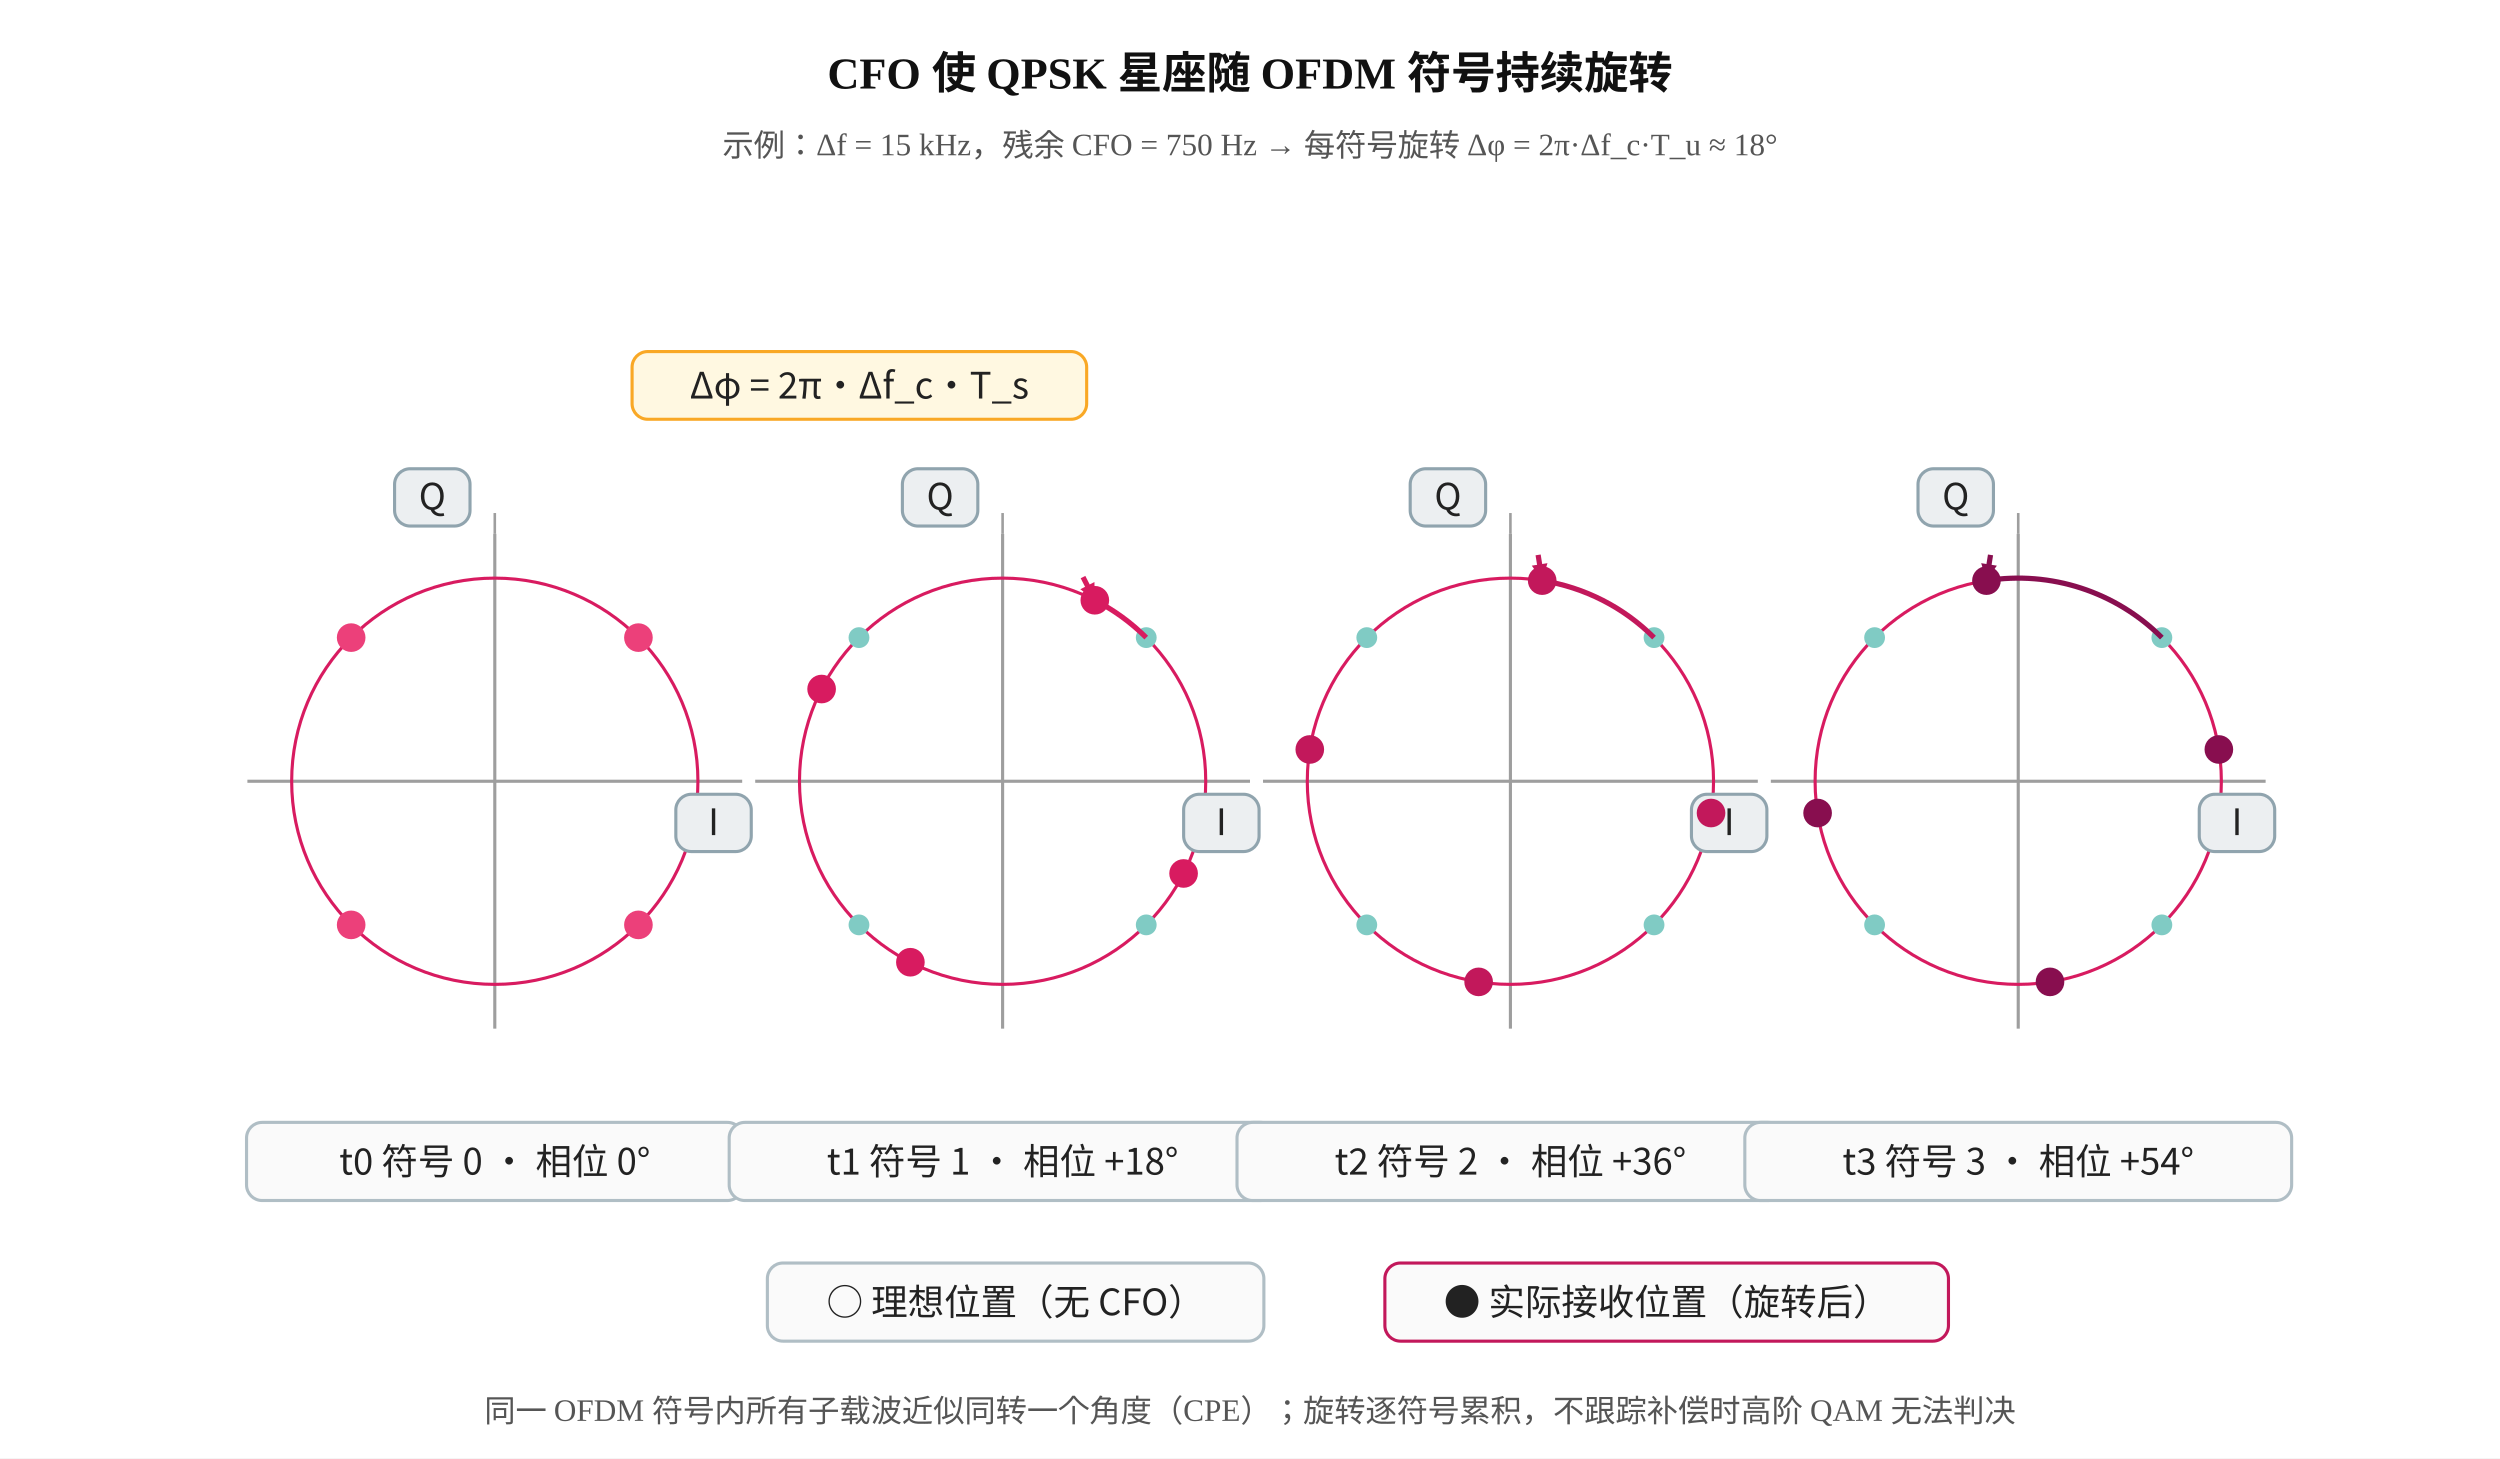
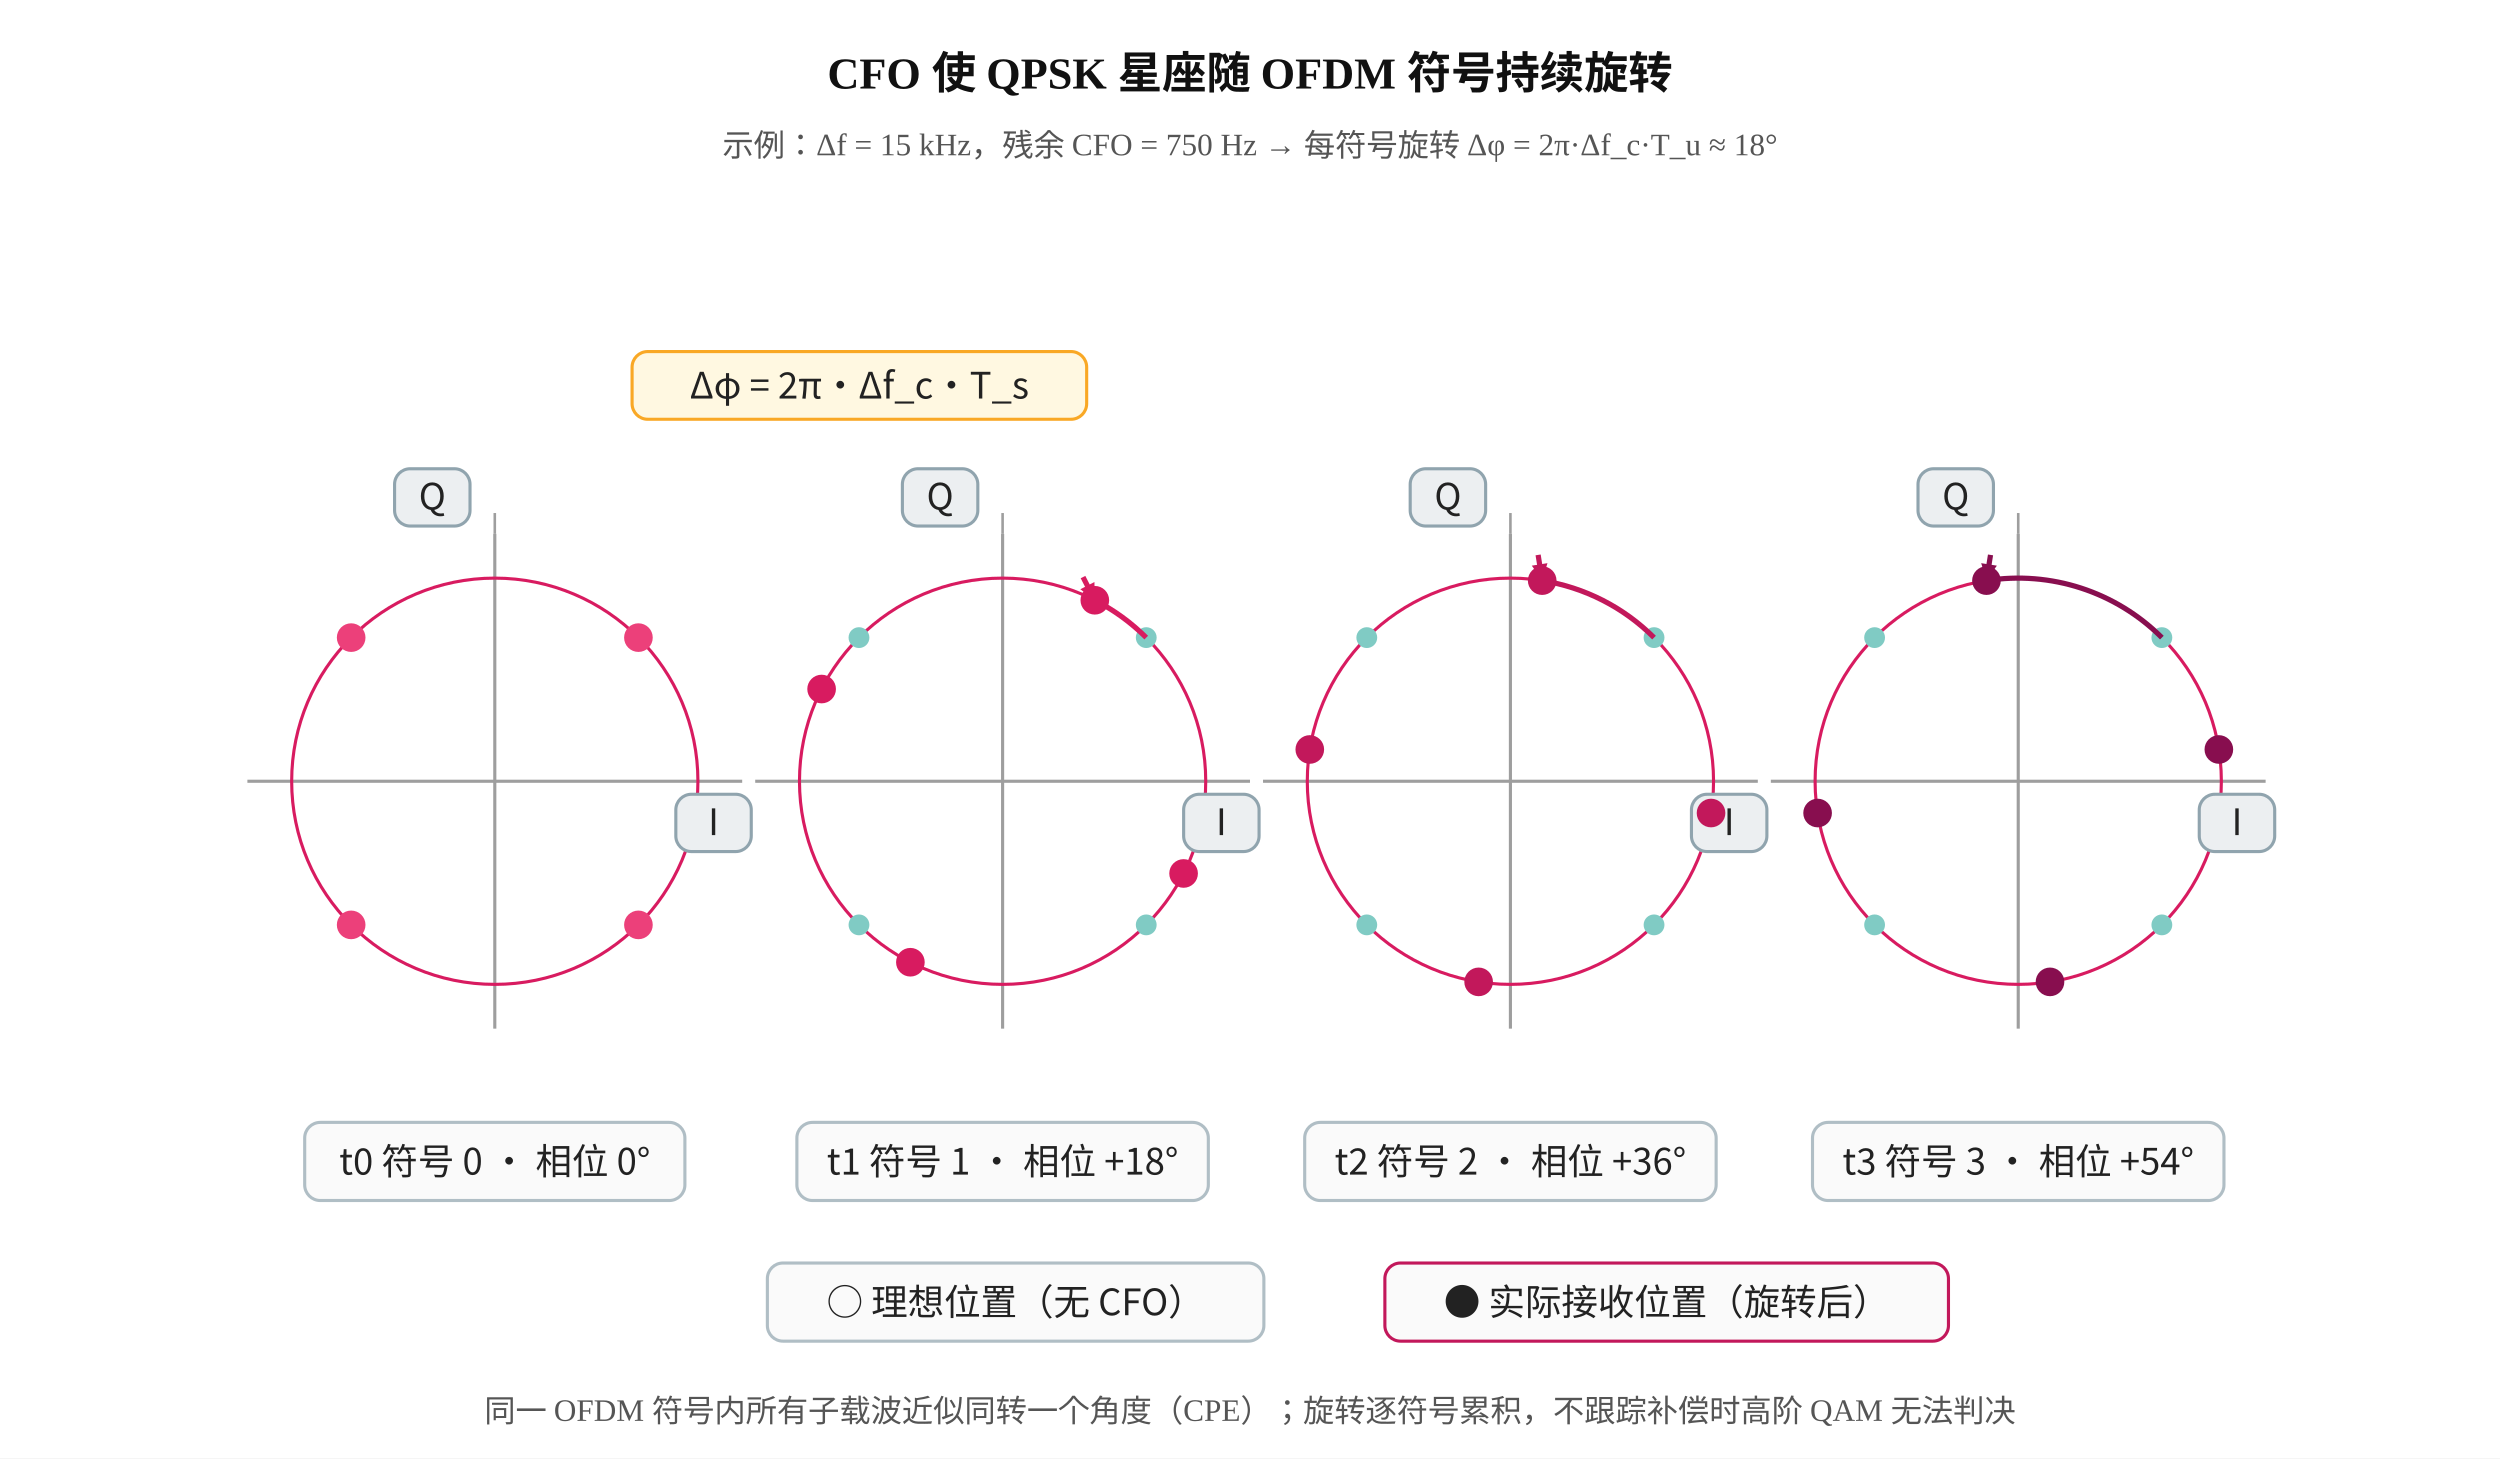
<svg xmlns="http://www.w3.org/2000/svg" viewBox="0 0 960 560" width="960" height="560">
  <rect width="960" height="560" fill="#ffffff" />
  <style>
.title { font-family: "Noto Sans CJK SC", "Droid Sans Fallback", sans-serif; font-size: 17px; font-weight: bold; fill: #111; }
.sub { font-family: "Noto Sans CJK SC", "Droid Sans Fallback", sans-serif; font-size: 12px; fill: #555; }
.label { font-family: "Noto Sans CJK SC", "Droid Sans Fallback", sans-serif; font-size: 14px; fill: #222; }
.small { font-family: "Noto Sans CJK SC", "Droid Sans Fallback", sans-serif; font-size: 11px; fill: #666; }
.mono { font-family: monospace; font-size: 13px; fill: #333; }
.axis { stroke: #444; stroke-width: 1.2; }
.grid { stroke: #e0e0e0; stroke-width: 1; stroke-dasharray: 4,4; }
</style>
  <text x="480" y="34" text-anchor="middle" class="free" font-size="17" fill="#111" font-weight="bold">CFO 使 QPSK 星座随 OFDM 符号持续旋转</text>
  <text x="480" y="60" text-anchor="middle" class="free" font-size="12" fill="#555">示例：Δf = 15 kHz，残余 CFO = 750 Hz → 每符号旋转 Δφ = 2π·Δf_c·T_u ≈ 18°</text>
  <line x1="95" y1="300" x2="285" y2="300" stroke="#9E9E9E" stroke-width="1.2" />
  <line x1="190" y1="205" x2="190" y2="395" stroke="#9E9E9E" stroke-width="1.2" />
  <circle cx="190" cy="300" r="78" fill="none" stroke="#D81B60" stroke-width="1.2" />
  <line x1="190" y1="205" x2="190" y2="197" stroke="#9E9E9E" stroke-width="1" />
  <rect x="259.515" y="305" width="28.97" height="22" rx="6" fill="#ECEFF1" stroke="#90A4AE" stroke-width="1.2" />
  <text x="274" y="320.68" text-anchor="middle" class="label" font-weight="normal" fill="#222">I</text>
  <rect x="151.515" y="180" width="28.97" height="22" rx="6" fill="#ECEFF1" stroke="#90A4AE" stroke-width="1.2" />
  <text x="166" y="195.68" text-anchor="middle" class="label" font-weight="normal" fill="#222">Q</text>
  <circle cx="245.154" cy="244.846" r="4" fill="#80CBC4" />
  <circle cx="134.846" cy="244.846" r="4" fill="#80CBC4" />
  <circle cx="134.846" cy="355.154" r="4" fill="#80CBC4" />
  <circle cx="245.154" cy="355.154" r="4" fill="#80CBC4" />
  <circle cx="245.154" cy="244.846" r="5.5" fill="#EC407A" />
  <circle cx="134.846" cy="244.846" r="5.5" fill="#EC407A" />
  <circle cx="134.846" cy="355.154" r="5.5" fill="#EC407A" />
  <circle cx="245.154" cy="355.154" r="5.5" fill="#EC407A" />
-   <rect x="94.67" y="431" width="190.66" height="30" rx="6" fill="#FAFAFA" stroke="#B0BEC5" stroke-width="1.2" />
+   <rect x="117" y="431" width="146" height="30" rx="6" fill="#FAFAFA" stroke="#B0BEC5" stroke-width="1.2" />
  <text x="190" y="451.04" text-anchor="middle" class="label" font-weight="normal" fill="#222">t0 符号 0 · 相位 0°</text>
  <line x1="290" y1="300" x2="480" y2="300" stroke="#9E9E9E" stroke-width="1.2" />
  <line x1="385" y1="205" x2="385" y2="395" stroke="#9E9E9E" stroke-width="1.2" />
  <circle cx="385" cy="300" r="78" fill="none" stroke="#D81B60" stroke-width="1.2" />
  <line x1="385" y1="205" x2="385" y2="197" stroke="#9E9E9E" stroke-width="1" />
  <rect x="454.515" y="305" width="28.97" height="22" rx="6" fill="#ECEFF1" stroke="#90A4AE" stroke-width="1.2" />
  <text x="469" y="320.68" text-anchor="middle" class="label" font-weight="normal" fill="#222">I</text>
  <rect x="346.515" y="180" width="28.97" height="22" rx="6" fill="#ECEFF1" stroke="#90A4AE" stroke-width="1.2" />
  <text x="361" y="195.68" text-anchor="middle" class="label" font-weight="normal" fill="#222">Q</text>
  <circle cx="440.154" cy="244.846" r="4" fill="#80CBC4" />
  <circle cx="329.846" cy="244.846" r="4" fill="#80CBC4" />
  <circle cx="329.846" cy="355.154" r="4" fill="#80CBC4" />
  <circle cx="440.154" cy="355.154" r="4" fill="#80CBC4" />
  <circle cx="420.411" cy="230.501" r="5.5" fill="#D81B60" />
  <circle cx="315.501" cy="264.589" r="5.5" fill="#D81B60" />
  <circle cx="349.589" cy="369.499" r="5.5" fill="#D81B60" />
  <circle cx="454.499" cy="335.411" r="5.5" fill="#D81B60" />
  <path d="M440.154,244.846 A78,78 0 0 0 420.411,230.501" fill="none" stroke="#D81B60" stroke-width="2" />
  <line x1="415.871" y1="221.591" x2="420.411" y2="230.501" stroke="#D81B60" stroke-width="2" />
  <polygon points="420.411,230.501 414.837,226.268 420.263,223.503" fill="#D81B60" />
-   <rect x="280.01" y="431" width="209.98" height="30" rx="6" fill="#FAFAFA" stroke="#B0BEC5" stroke-width="1.2" />
+   <rect x="306" y="431" width="158" height="30" rx="6" fill="#FAFAFA" stroke="#B0BEC5" stroke-width="1.2" />
  <text x="385" y="451.04" text-anchor="middle" class="label" font-weight="normal" fill="#222">t1 符号 1 · 相位 +18°</text>
  <line x1="485" y1="300" x2="675" y2="300" stroke="#9E9E9E" stroke-width="1.2" />
  <line x1="580" y1="205" x2="580" y2="395" stroke="#9E9E9E" stroke-width="1.2" />
  <circle cx="580" cy="300" r="78" fill="none" stroke="#D81B60" stroke-width="1.2" />
  <line x1="580" y1="205" x2="580" y2="197" stroke="#9E9E9E" stroke-width="1" />
  <rect x="649.515" y="305" width="28.97" height="22" rx="6" fill="#ECEFF1" stroke="#90A4AE" stroke-width="1.2" />
  <text x="664" y="320.68" text-anchor="middle" class="label" font-weight="normal" fill="#222">I</text>
  <rect x="541.515" y="180" width="28.97" height="22" rx="6" fill="#ECEFF1" stroke="#90A4AE" stroke-width="1.2" />
  <text x="556" y="195.68" text-anchor="middle" class="label" font-weight="normal" fill="#222">Q</text>
  <circle cx="635.154" cy="244.846" r="4" fill="#80CBC4" />
  <circle cx="524.846" cy="244.846" r="4" fill="#80CBC4" />
  <circle cx="524.846" cy="355.154" r="4" fill="#80CBC4" />
  <circle cx="635.154" cy="355.154" r="4" fill="#80CBC4" />
  <circle cx="592.202" cy="222.96" r="5.5" fill="#C2185B" />
  <circle cx="502.96" cy="287.798" r="5.5" fill="#C2185B" />
  <circle cx="567.798" cy="377.04" r="5.5" fill="#C2185B" />
  <circle cx="657.04" cy="312.202" r="5.5" fill="#C2185B" />
  <path d="M635.154,244.846 A78,78 0 0 0 592.202,222.96" fill="none" stroke="#C2185B" stroke-width="2" />
  <line x1="590.638" y1="213.083" x2="592.202" y2="222.96" stroke="#C2185B" stroke-width="2" />
  <polygon points="592.202,222.96 588.209,217.211 594.223,216.258" fill="#C2185B" />
-   <rect x="475.01" y="431" width="209.98" height="30" rx="6" fill="#FAFAFA" stroke="#B0BEC5" stroke-width="1.2" />
+   <rect x="501" y="431" width="158" height="30" rx="6" fill="#FAFAFA" stroke="#B0BEC5" stroke-width="1.2" />
  <text x="580" y="451.04" text-anchor="middle" class="label" font-weight="normal" fill="#222">t2 符号 2 · 相位 +36°</text>
  <line x1="680" y1="300" x2="870" y2="300" stroke="#9E9E9E" stroke-width="1.2" />
  <line x1="775" y1="205" x2="775" y2="395" stroke="#9E9E9E" stroke-width="1.2" />
  <circle cx="775" cy="300" r="78" fill="none" stroke="#D81B60" stroke-width="1.2" />
  <line x1="775" y1="205" x2="775" y2="197" stroke="#9E9E9E" stroke-width="1" />
  <rect x="844.515" y="305" width="28.97" height="22" rx="6" fill="#ECEFF1" stroke="#90A4AE" stroke-width="1.2" />
  <text x="859" y="320.68" text-anchor="middle" class="label" font-weight="normal" fill="#222">I</text>
  <rect x="736.515" y="180" width="28.97" height="22" rx="6" fill="#ECEFF1" stroke="#90A4AE" stroke-width="1.2" />
  <text x="751" y="195.68" text-anchor="middle" class="label" font-weight="normal" fill="#222">Q</text>
  <circle cx="830.154" cy="244.846" r="4" fill="#80CBC4" />
  <circle cx="719.846" cy="244.846" r="4" fill="#80CBC4" />
  <circle cx="719.846" cy="355.154" r="4" fill="#80CBC4" />
  <circle cx="830.154" cy="355.154" r="4" fill="#80CBC4" />
  <circle cx="762.798" cy="222.96" r="5.5" fill="#880E4F" />
  <circle cx="697.96" cy="312.202" r="5.5" fill="#880E4F" />
  <circle cx="787.202" cy="377.04" r="5.5" fill="#880E4F" />
  <circle cx="852.04" cy="287.798" r="5.5" fill="#880E4F" />
  <path d="M830.154,244.846 A78,78 0 0 0 762.798,222.96" fill="none" stroke="#880E4F" stroke-width="2" />
  <line x1="764.362" y1="213.083" x2="762.798" y2="222.96" stroke="#880E4F" stroke-width="2" />
  <polygon points="762.798,222.96 760.777,216.258 766.791,217.211" fill="#880E4F" />
-   <rect x="670.01" y="431" width="209.98" height="30" rx="6" fill="#FAFAFA" stroke="#B0BEC5" stroke-width="1.2" />
+   <rect x="696" y="431" width="158" height="30" rx="6" fill="#FAFAFA" stroke="#B0BEC5" stroke-width="1.2" />
  <text x="775" y="451.04" text-anchor="middle" class="label" font-weight="normal" fill="#222">t3 符号 3 · 相位 +54°</text>
  <rect x="242.72" y="135" width="174.56" height="26" rx="6" fill="#FFF8E1" stroke="#F9A825" stroke-width="1.2" />
  <text x="330" y="153.04" text-anchor="middle" class="label" font-weight="normal" fill="#222">Δφ = 2π·Δf_c·T_s</text>
  <rect x="294.67" y="485" width="190.66" height="30" rx="6" fill="#FAFAFA" stroke="#B0BEC5" stroke-width="1.2" />
  <text x="390" y="505.04" text-anchor="middle" class="label" font-weight="normal" fill="#00796B">○ 理想位置（无 CFO）</text>
  <rect x="531.79" y="485" width="216.42" height="30" rx="6" fill="#FAFAFA" stroke="#C2185B" stroke-width="1.2" />
  <text x="640" y="505.04" text-anchor="middle" class="label" font-weight="normal" fill="#C2185B">● 实际接收位置（旋转后）</text>
  <text x="480" y="546" text-anchor="middle" class="free" font-size="12" fill="#555">同一 OFDM 符号内所有子载波近似同转一个角度（CPE）；旋转逐符号累积，不跟踪补偿时高阶 QAM 无法判决</text>
</svg>
